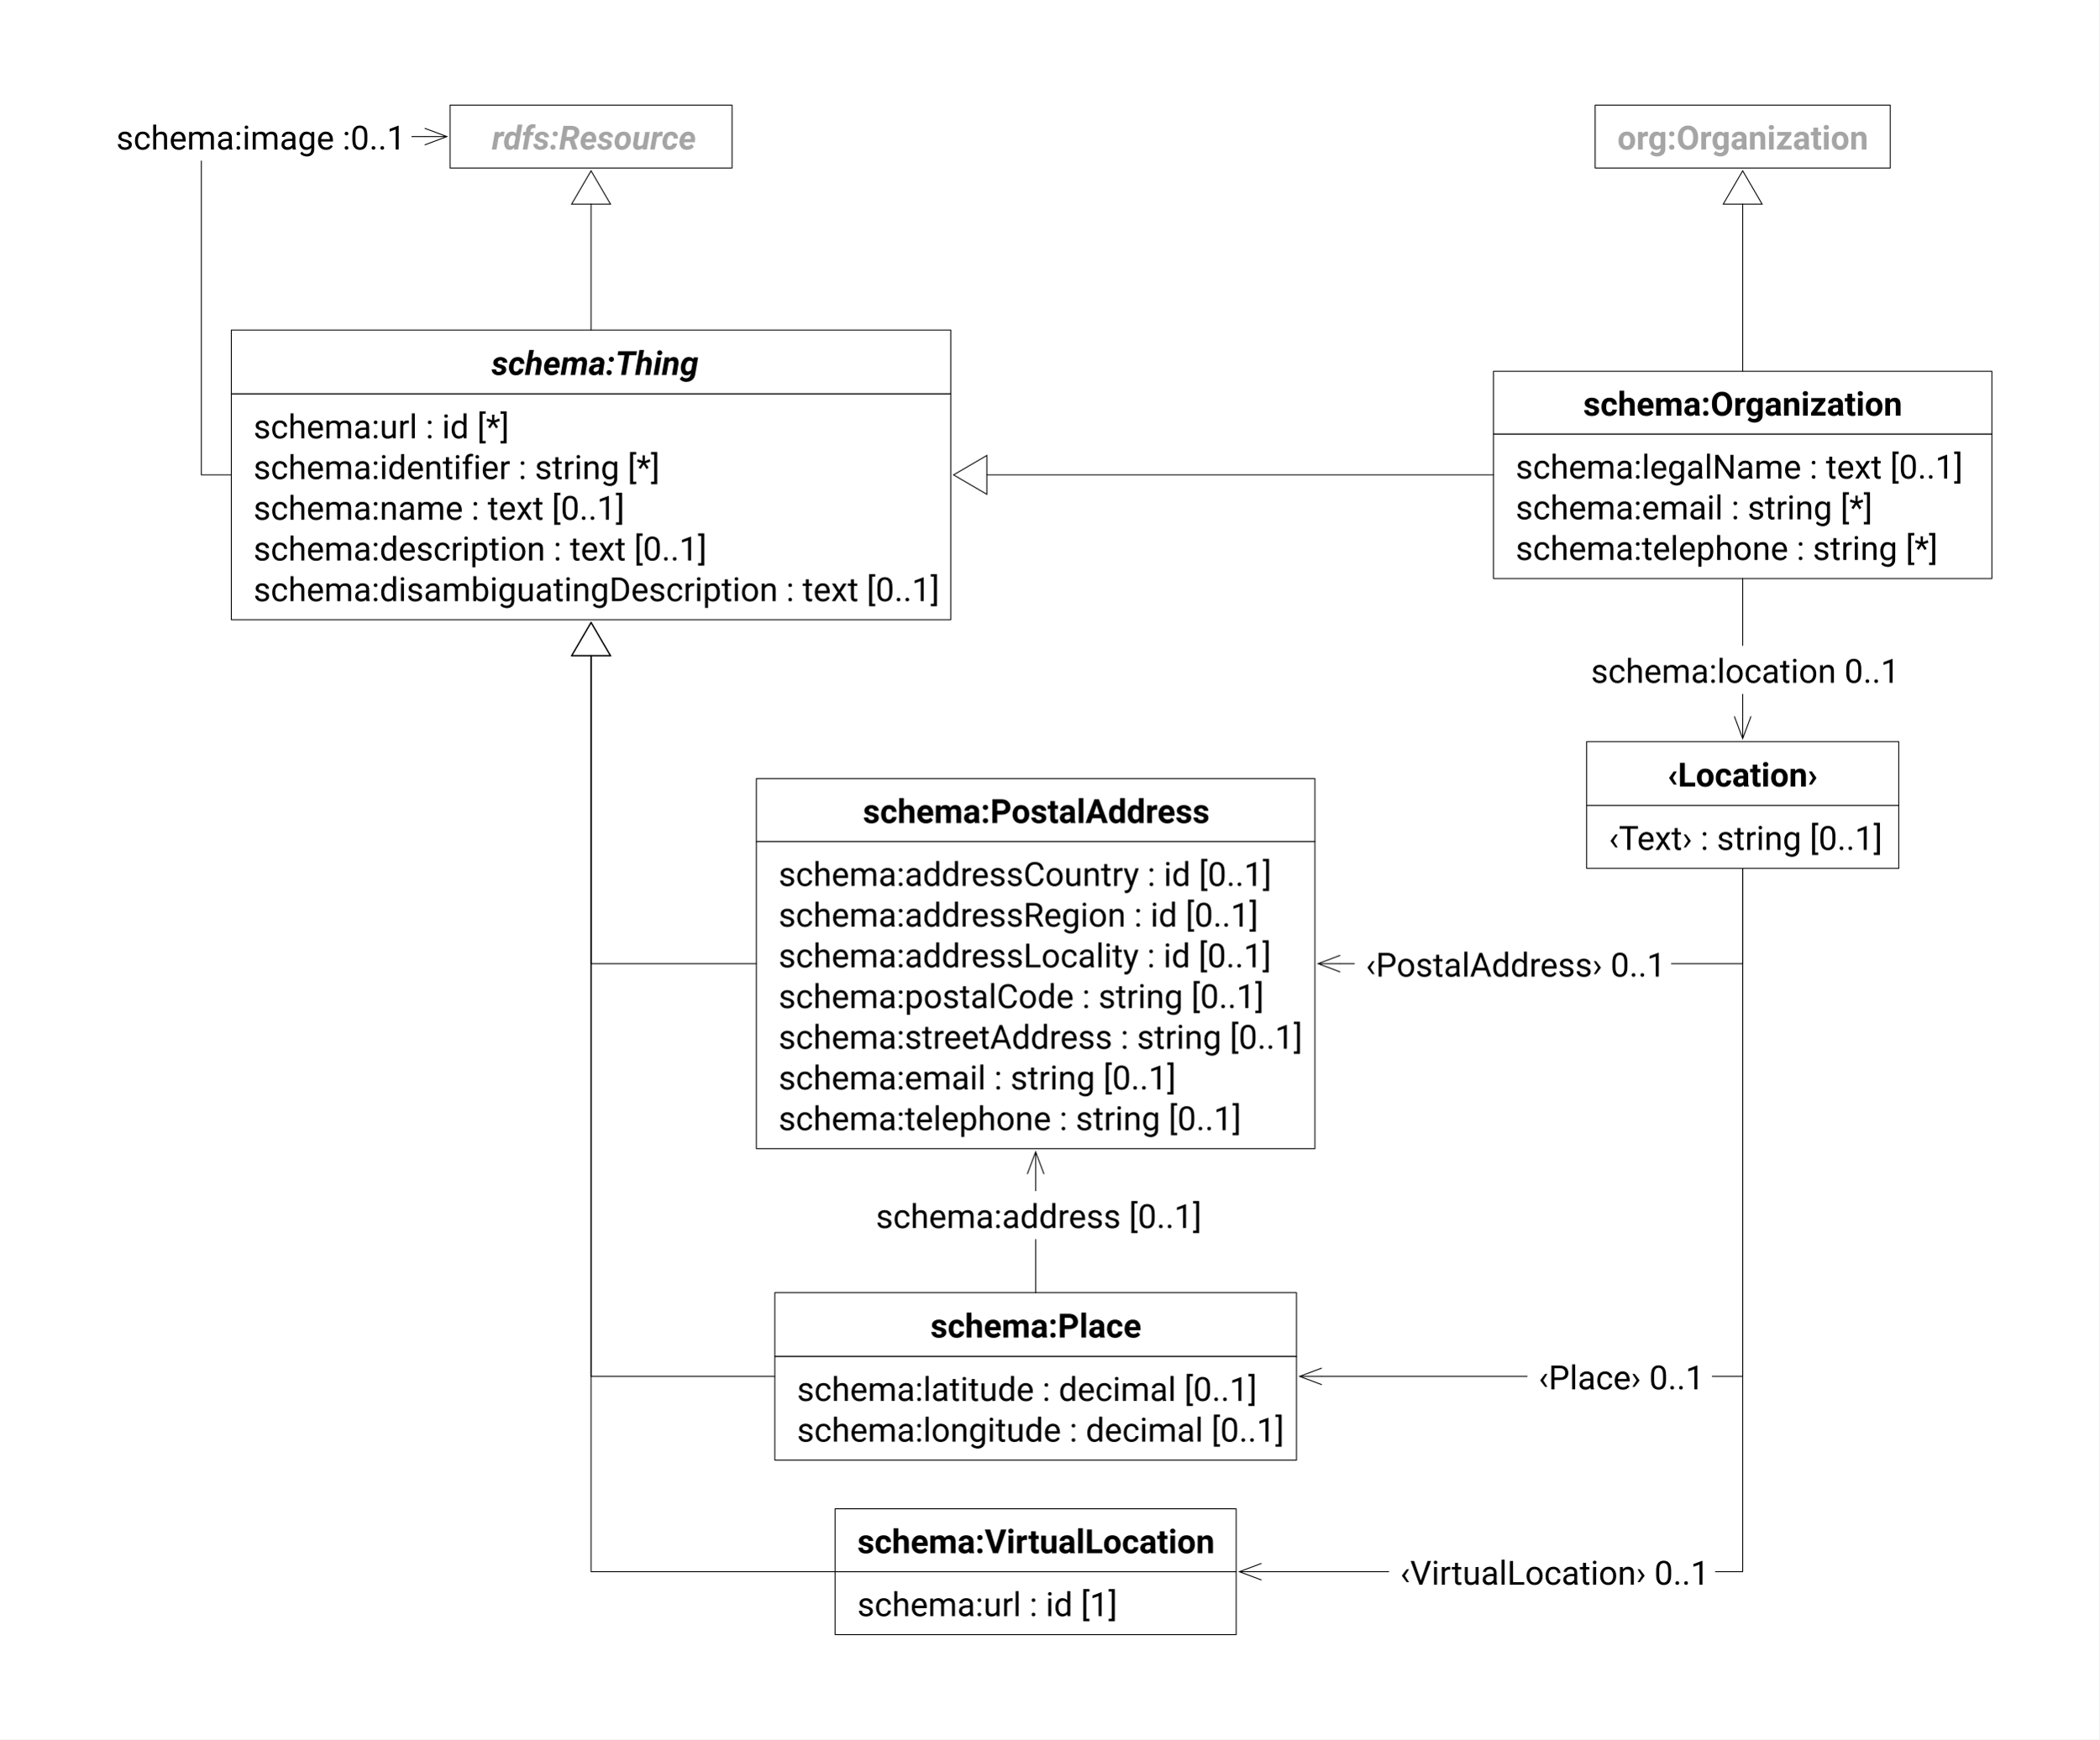
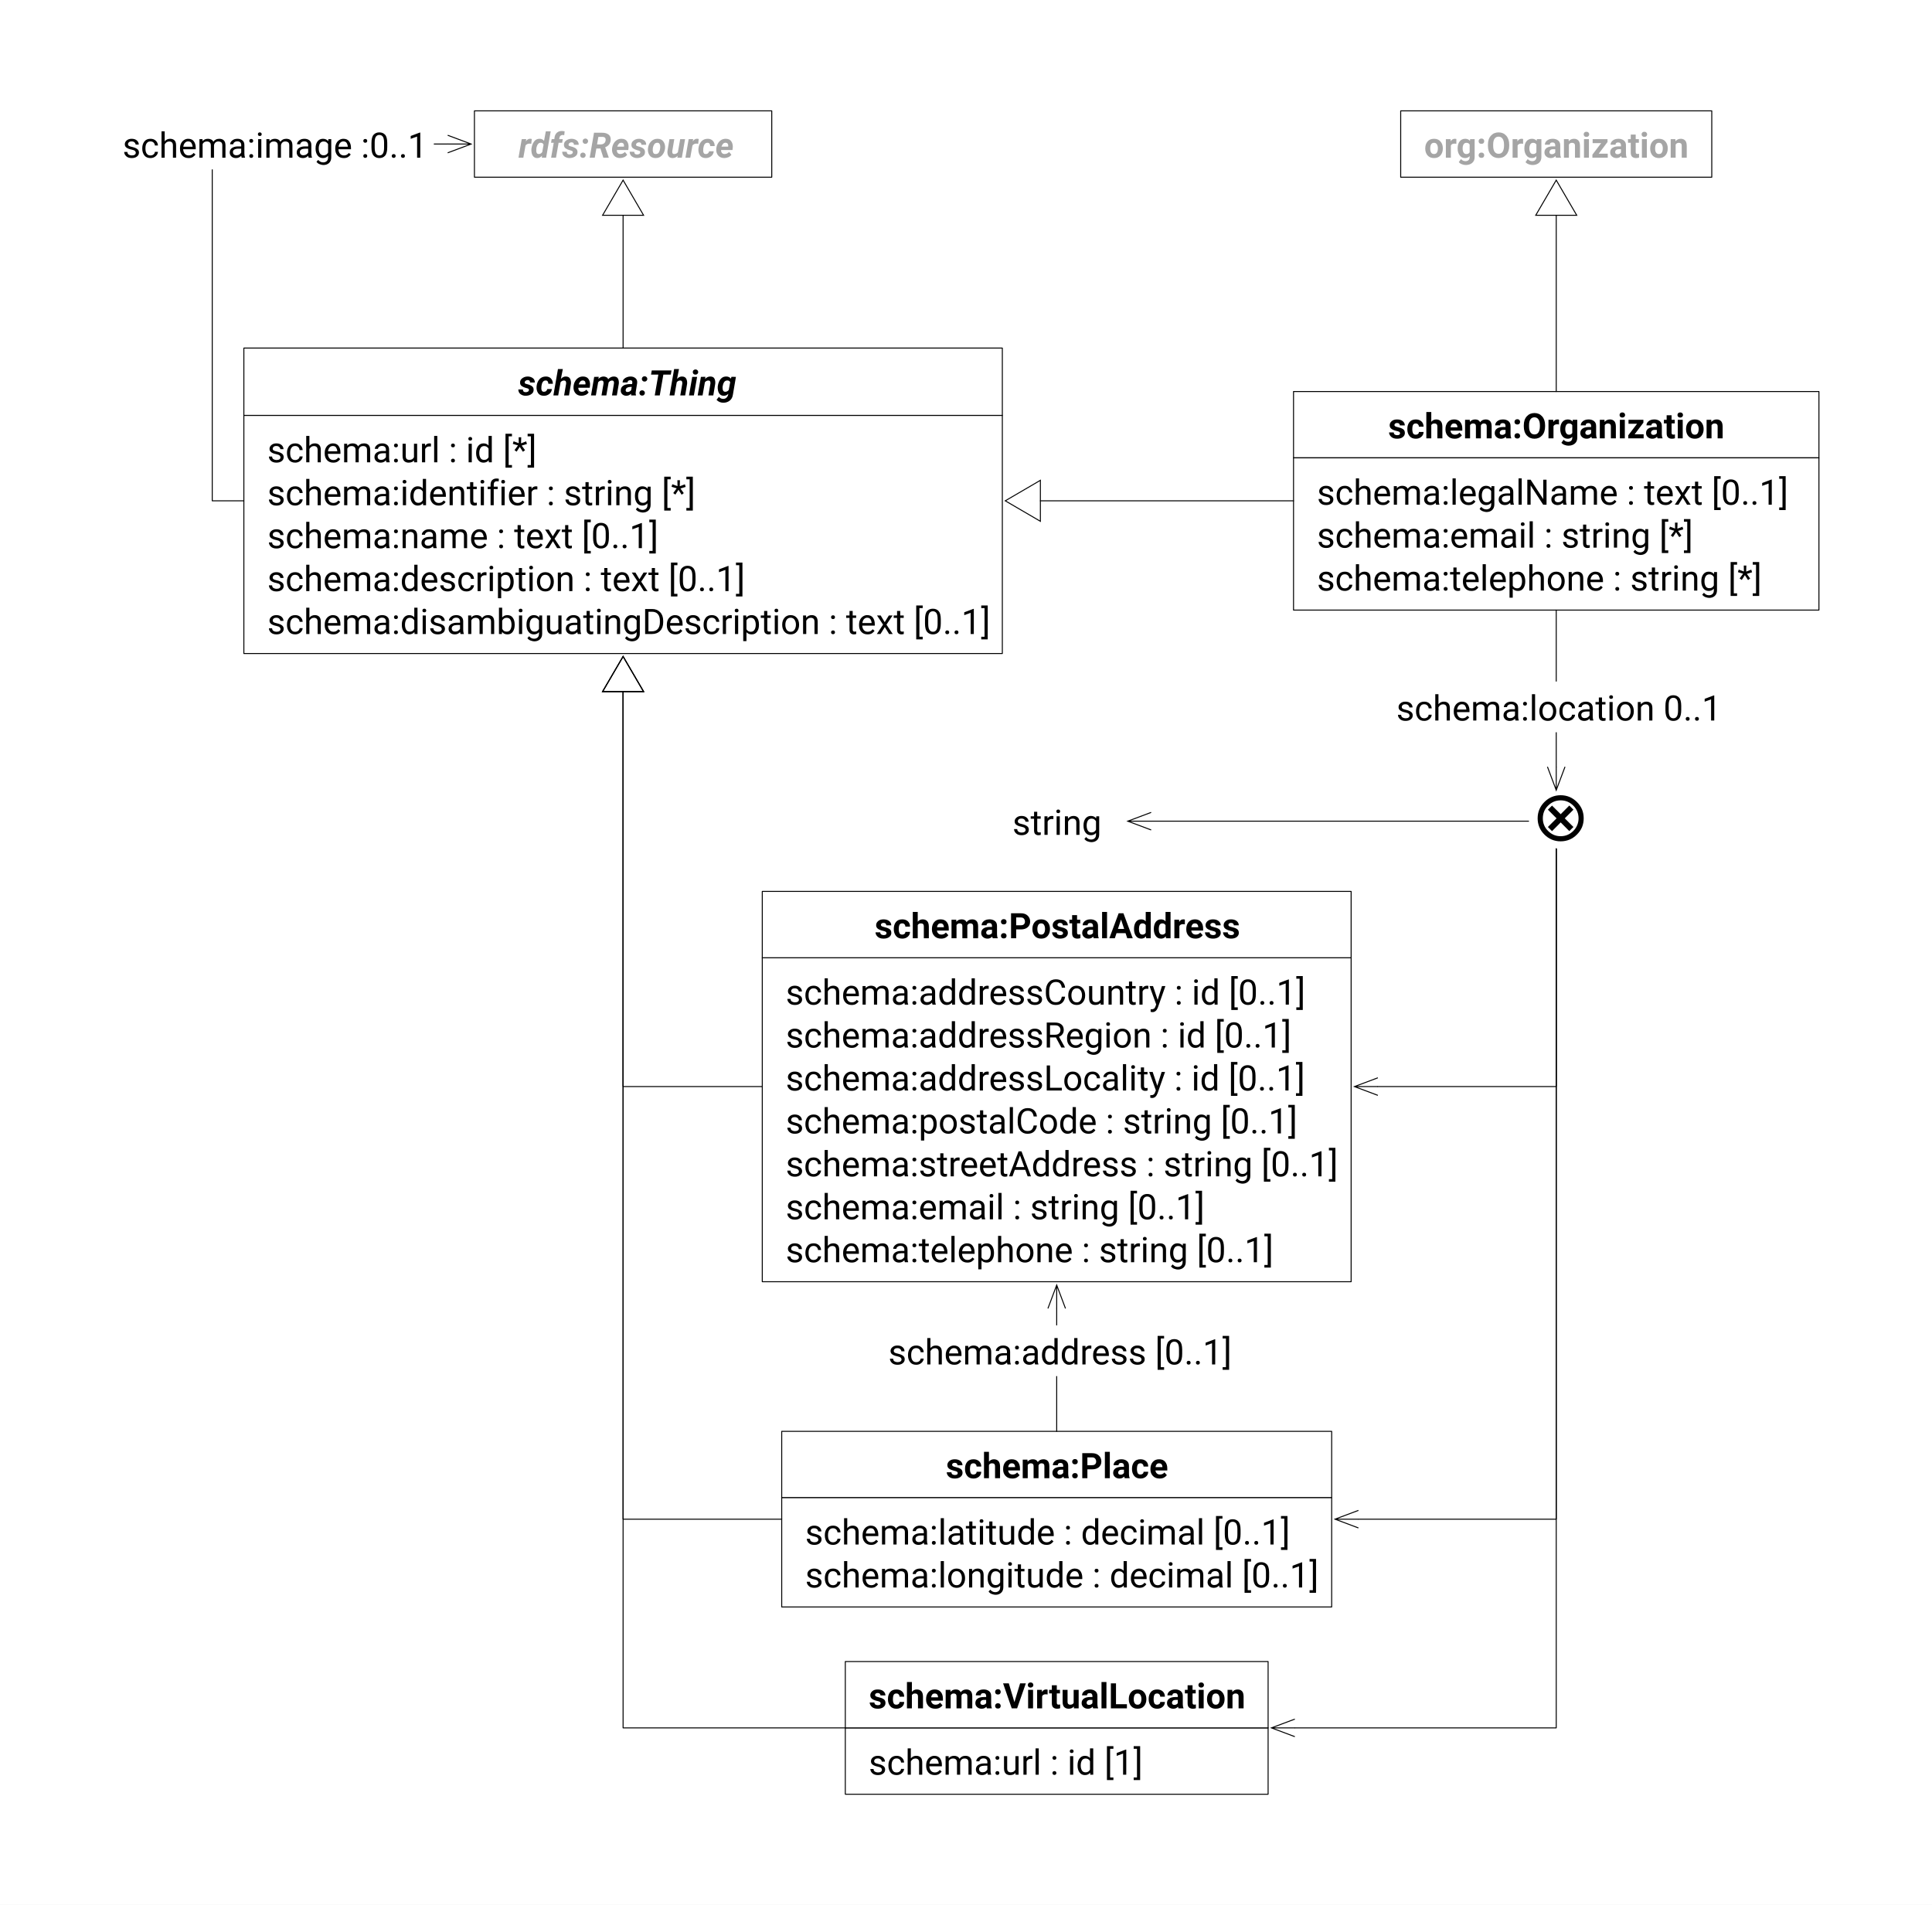
- <svg xmlns="http://www.w3.org/2000/svg" xmlns:xlink="http://www.w3.org/1999/xlink" version="1.1" viewBox="-61 -61 567 470" width="567" height="470">
+ <svg xmlns="http://www.w3.org/2000/svg" xmlns:xlink="http://www.w3.org/1999/xlink" version="1.1" viewBox="-7 -61 495 488" width="495" height="488">
  <defs>
    <marker orient="auto" overflow="visible" markerUnits="strokeWidth" id="UMLInheritance_Marker" stroke-linejoin="miter" stroke-miterlimit="10" viewBox="-1 -22 38 44" markerWidth="38" markerHeight="44" color="black">
      <g>
        <path d="M 36 0 L 0 -21 L 0 21 Z" fill="none" stroke="currentColor" stroke-width="1" />
      </g>
    </marker>
    <marker orient="auto" overflow="visible" markerUnits="strokeWidth" id="StickArrow_Marker" stroke-linejoin="miter" stroke-miterlimit="10" viewBox="-1 -10 26 20" markerWidth="26" markerHeight="20" color="black">
      <g>
        <path d="M 24 0 L 0 0 M 0 -9 L 24 0 L 0 9" fill="none" stroke="currentColor" stroke-width="1" />
      </g>
    </marker>
  </defs>
-   <g id="things" fill="none" stroke-dasharray="none" stroke="none" stroke-opacity="1" fill-opacity="1">
-     <rect fill="white" x="-61" y="-61" width="567" height="470" />
+   <g id="things" fill-opacity="1" stroke-dasharray="none" fill="none" stroke="none" stroke-opacity="1">
+     <rect fill="white" x="-7" y="-61" width="495" height="488" />
    <g id="things_Layer_1">
      <g id="Group_358">
        <g id="Graphic_360">
          <a xlink:href="https://schema.org/Thing">
-             <rect x="1.479" y="28.177" width="194.329" height="17.261" fill="white" />
-             <rect x="1.479" y="28.177" width="194.329" height="17.261" stroke="black" stroke-linecap="round" stroke-linejoin="round" stroke-width=".25" />
-             <text transform="translate(71.75083 31.3077)" fill="black">
+             <rect x="55.479" y="28.177" width="194.329" height="17.261" fill="white" />
+             <rect x="55.479" y="28.177" width="194.329" height="17.261" stroke="black" stroke-linecap="round" stroke-linejoin="round" stroke-width=".25" />
+             <text transform="translate(125.7508 31.3077)" fill="black">
              <tspan font-family="Roboto" font-style="italic" font-weight="bold" font-size="9" fill="black" x="0" y="9">schema:Thing
                            </tspan>
            </text>
          </a>
        </g>
        <g id="Graphic_359">
-           <rect x="1.479" y="45.438" width="194.329" height="61" fill="white" />
-           <rect x="1.479" y="45.438" width="194.329" height="61" stroke="black" stroke-linecap="round" stroke-linejoin="round" stroke-width=".25" />
-           <text transform="translate(7.478618 48.43823)" fill="black">
+           <rect x="55.479" y="45.438" width="194.329" height="61" fill="white" />
+           <rect x="55.479" y="45.438" width="194.329" height="61" stroke="black" stroke-linecap="round" stroke-linejoin="round" stroke-width=".25" />
+           <text transform="translate(61.47862 48.43823)" fill="black">
            <tspan font-family="Roboto" font-size="9" fill="black" x="0" y="9">schema:url : id [*]</tspan>
            <tspan font-family="Roboto" font-size="9" fill="black" x="0" y="20">schema:identifier : string
                            [*]
                        </tspan>
            <tspan font-family="Roboto" font-size="9" fill="black" x="0" y="31">schema:name : text [0..1]
                        </tspan>
            <tspan font-family="Roboto" font-size="9" fill="black" x="0" y="42">schema:description : text
                            [0..1]
                        </tspan>
            <tspan font-family="Roboto" font-size="9" fill="black" x="0" y="53">
                            schema:disambiguatingDescription : text [0..1]
                        </tspan>
          </text>
        </g>
      </g>
      <g id="Group_356">
        <g id="Graphic_357">
          <a xlink:href="resources.svg">
-             <rect x="60.554" y="-32.598" width="76.179" height="17" fill="white" />
-             <rect x="60.554" y="-32.598" width="76.179" height="17" stroke="black" stroke-linecap="round" stroke-linejoin="round" stroke-width=".25" />
-             <text transform="translate(66.55367 -29.59842)" fill="#a5a5a5">
+             <rect x="114.554" y="-32.598" width="76.179" height="17" fill="white" />
+             <rect x="114.554" y="-32.598" width="76.179" height="17" stroke="black" stroke-linecap="round" stroke-linejoin="round" stroke-width=".25" />
+             <text transform="translate(120.5537 -29.59842)" fill="#a5a5a5">
              <tspan font-family="Roboto" font-style="italic" font-weight="bold" font-size="9" fill="#a5a5a5" x="5.276" y="9">rdfs:Resource
                            </tspan>
            </text>
          </a>
        </g>
      </g>
      <g id="Line_355">
-         <line x1="98.643" y1="28.177" x2="98.643" y2="-5.848" marker-end="url(#UMLInheritance_Marker)" stroke="black" stroke-linecap="round" stroke-linejoin="round" stroke-width=".25" />
+         <line x1="152.643" y1="28.177" x2="152.643" y2="-5.848" marker-end="url(#UMLInheritance_Marker)" stroke="black" stroke-linecap="round" stroke-linejoin="round" stroke-width=".25" />
      </g>
      <g id="Group_352">
        <g id="Graphic_354">
          <a xlink:href="https://schema.org/Organization">
-             <rect x="342.416" y="39.308" width="134.616" height="17" fill="white" />
-             <rect x="342.416" y="39.308" width="134.616" height="17" stroke="black" stroke-linecap="round" stroke-linejoin="round" stroke-width=".25" />
-             <text transform="translate(366.6463 42.3077)" fill="black">
+             <rect x="324.416" y="39.308" width="134.616" height="17" fill="white" />
+             <rect x="324.416" y="39.308" width="134.616" height="17" stroke="black" stroke-linecap="round" stroke-linejoin="round" stroke-width=".25" />
+             <text transform="translate(348.6463 42.3077)" fill="black">
              <tspan font-family="Roboto" font-weight="bold" font-size="9" fill="black" x="0" y="9">
                                schema:Organization
                            </tspan>
            </text>
          </a>
        </g>
        <g id="Graphic_353">
-           <rect x="342.416" y="56.308" width="134.616" height="39" fill="white" />
-           <rect x="342.416" y="56.308" width="134.616" height="39" stroke="black" stroke-linecap="round" stroke-linejoin="round" stroke-width=".25" />
-           <text transform="translate(348.4156 59.3077)" fill="black">
+           <rect x="324.416" y="56.308" width="134.616" height="39" fill="white" />
+           <rect x="324.416" y="56.308" width="134.616" height="39" stroke="black" stroke-linecap="round" stroke-linejoin="round" stroke-width=".25" />
+           <text transform="translate(330.4156 59.3077)" fill="black">
            <tspan font-family="Roboto" font-size="9" fill="black" x="0" y="9">schema:legalName : text
                            [0..1]
                        </tspan>
            <tspan font-family="Roboto" font-size="9" fill="black" x="0" y="20">schema:email : string [*]
                        </tspan>
            <tspan font-family="Roboto" font-size="9" fill="black" x="0" y="31">schema:telephone : string
                            [*]
                        </tspan>
          </text>
        </g>
      </g>
      <g id="Line_351">
-         <line x1="342.416" y1="67.308" x2="205.558" y2="67.308" marker-end="url(#UMLInheritance_Marker)" stroke="black" stroke-linecap="round" stroke-linejoin="round" stroke-width=".25" />
+         <line x1="324.416" y1="67.308" x2="259.558" y2="67.308" marker-end="url(#UMLInheritance_Marker)" stroke="black" stroke-linecap="round" stroke-linejoin="round" stroke-width=".25" />
      </g>
      <g id="Group_349">
        <g id="Graphic_350">
          <a xlink:href="agents.svg">
-             <rect x="369.873" y="-32.598" width="79.702" height="17" fill="white" />
-             <rect x="369.873" y="-32.598" width="79.702" height="17" stroke="black" stroke-linecap="round" stroke-linejoin="round" stroke-width=".25" />
-             <text transform="translate(375.8727 -29.59842)" fill="#a5a5a5">
+             <rect x="351.873" y="-32.598" width="79.702" height="17" fill="white" />
+             <rect x="351.873" y="-32.598" width="79.702" height="17" stroke="black" stroke-linecap="round" stroke-linejoin="round" stroke-width=".25" />
+             <text transform="translate(357.8727 -29.59842)" fill="#a5a5a5">
              <tspan font-family="Roboto" font-weight="bold" font-size="9" fill="#a5a5a5" x="0" y="9">
                                org:Organization
                            </tspan>
            </text>
          </a>
        </g>
      </g>
      <g id="Line_348">
-         <line x1="409.724" y1="39.308" x2="409.724" y2="-5.848" marker-end="url(#UMLInheritance_Marker)" stroke="black" stroke-linecap="round" stroke-linejoin="round" stroke-width=".25" />
+         <line x1="391.724" y1="39.308" x2="391.724" y2="-5.848" marker-end="url(#UMLInheritance_Marker)" stroke="black" stroke-linecap="round" stroke-linejoin="round" stroke-width=".25" />
      </g>
      <g id="Group_345">
        <g id="Graphic_347">
          <a xlink:href="https://schema.org/Place">
-             <rect x="148.284" y="288.283" width="140.909" height="17.261" fill="white" />
-             <rect x="148.284" y="288.283" width="140.909" height="17.261" stroke="black" stroke-linecap="round" stroke-linejoin="round" stroke-width=".25" />
-             <text transform="translate(190.3173 291.414)" fill="black">
+             <rect x="193.284" y="305.717" width="140.909" height="17" fill="white" />
+             <rect x="193.284" y="305.717" width="140.909" height="17" stroke="black" stroke-linecap="round" stroke-linejoin="round" stroke-width=".25" />
+             <text transform="translate(235.3173 308.7165)" fill="black">
              <tspan font-family="Roboto" font-weight="bold" font-size="9" fill="black" x="0" y="9">
                                schema:Place
                            </tspan>
            </text>
          </a>
        </g>
        <g id="Graphic_346">
-           <rect x="148.284" y="305.545" width="140.909" height="28" fill="white" />
-           <rect x="148.284" y="305.545" width="140.909" height="28" stroke="black" stroke-linecap="round" stroke-linejoin="round" stroke-width=".25" />
-           <text transform="translate(154.2843 308.5445)" fill="black">
+           <rect x="193.284" y="322.717" width="140.909" height="28" fill="white" />
+           <rect x="193.284" y="322.717" width="140.909" height="28" stroke="black" stroke-linecap="round" stroke-linejoin="round" stroke-width=".25" />
+           <text transform="translate(199.2843 325.7165)" fill="black">
            <tspan font-family="Roboto" font-size="9" fill="black" x="0" y="9">schema:latitude : decimal
                            [0..1]
                        </tspan>
            <tspan font-family="Roboto" font-size="9" fill="black" x="0" y="20">schema:longitude : decimal
                            [0..1]
                        </tspan>
          </text>
        </g>
      </g>
      <g id="Group_342">
        <g id="Graphic_344">
-           <rect x="143.303" y="166.386" width="150.872" height="83" fill="white" />
-           <rect x="143.303" y="166.386" width="150.872" height="83" stroke="black" stroke-linecap="round" stroke-linejoin="round" stroke-width=".25" />
-           <text transform="translate(149.3031 169.3858)" fill="black">
+           <rect x="188.303" y="184.386" width="150.872" height="83" fill="white" />
+           <rect x="188.303" y="184.386" width="150.872" height="83" stroke="black" stroke-linecap="round" stroke-linejoin="round" stroke-width=".25" />
+           <text transform="translate(194.3031 187.3858)" fill="black">
            <tspan font-family="Roboto" font-size="9" fill="black" x="0" y="9">schema:addressCountry : id
                            [0..1]
                        </tspan>
            <tspan font-family="Roboto" font-size="9" fill="black" x="0" y="20">schema:addressRegion : id
                            [0..1]
                        </tspan>
            <tspan font-family="Roboto" font-size="9" fill="black" x="0" y="31">schema:addressLocality : id
                            [0..1]
                        </tspan>
            <tspan font-family="Roboto" font-size="9" fill="black" x="0" y="42">schema:postalCode : string
                            [0..1]
                        </tspan>
            <tspan font-family="Roboto" font-size="9" fill="black" x="0" y="53">schema:streetAddress :
                            string [0..1]
                        </tspan>
            <tspan font-family="Roboto" font-size="9" fill="black" x="0" y="64">schema:email : string
                            [0..1]
                        </tspan>
            <tspan font-family="Roboto" font-size="9" fill="black" x="0" y="75">schema:telephone : string
                            [0..1]
                        </tspan>
          </text>
        </g>
        <g id="Graphic_343">
          <a xlink:href="https://schema.org/PostalAddress">
-             <rect x="143.303" y="149.386" width="150.872" height="17" fill="white" />
-             <rect x="143.303" y="149.386" width="150.872" height="17" stroke="black" stroke-linecap="round" stroke-linejoin="round" stroke-width=".25" />
-             <text transform="translate(172.0712 152.3858)" fill="black">
+             <rect x="188.303" y="167.386" width="150.872" height="17" fill="white" />
+             <rect x="188.303" y="167.386" width="150.872" height="17" stroke="black" stroke-linecap="round" stroke-linejoin="round" stroke-width=".25" />
+             <text transform="translate(217.0712 170.3858)" fill="black">
              <tspan font-family="Roboto" font-weight="bold" font-size="9" fill="black" x="0" y="9">
                                schema:PostalAddress
                            </tspan>
            </text>
          </a>
        </g>
      </g>
      <g id="Group_339">
        <g id="Graphic_341">
-           <rect x="164.575" y="363.691" width="108.328" height="17" fill="white" />
-           <rect x="164.575" y="363.691" width="108.328" height="17" stroke="black" stroke-linecap="round" stroke-linejoin="round" stroke-width=".25" />
-           <text transform="translate(170.5748 366.6913)" fill="black">
+           <rect x="209.575" y="381.691" width="108.328" height="17" fill="white" />
+           <rect x="209.575" y="381.691" width="108.328" height="17" stroke="black" stroke-linecap="round" stroke-linejoin="round" stroke-width=".25" />
+           <text transform="translate(215.5748 384.6913)" fill="black">
            <tspan font-family="Roboto" font-size="9" fill="black" x="0" y="9">schema:url : id [1]</tspan>
          </text>
        </g>
        <g id="Graphic_340">
          <a xlink:href="https://schema.org/VirtualLocation">
-             <rect x="164.575" y="346.691" width="108.328" height="17" fill="white" />
-             <rect x="164.575" y="346.691" width="108.328" height="17" stroke="black" stroke-linecap="round" stroke-linejoin="round" stroke-width=".25" />
-             <text transform="translate(170.5748 349.6913)" fill="black">
+             <rect x="209.575" y="364.691" width="108.328" height="17" fill="white" />
+             <rect x="209.575" y="364.691" width="108.328" height="17" stroke="black" stroke-linecap="round" stroke-linejoin="round" stroke-width=".25" />
+             <text transform="translate(215.5748 367.6913)" fill="black">
              <tspan font-family="Roboto" font-weight="bold" font-size="9" fill="black" x="0" y="9">
                                schema:VirtualLocation
                            </tspan>
            </text>
          </a>
        </g>
      </g>
      <g id="Line_338">
-         <line x1="218.739" y1="288.283" x2="218.739" y2="256.236" marker-end="url(#StickArrow_Marker)" stroke="black" stroke-linecap="round" stroke-linejoin="round" stroke-width=".25" />
+         <line x1="263.739" y1="305.717" x2="263.739" y2="274.236" marker-end="url(#StickArrow_Marker)" stroke="black" stroke-linecap="round" stroke-linejoin="round" stroke-width=".25" />
      </g>
      <g id="Graphic_337">
-         <rect x="172.593" y="260.831" width="92.291" height="13" fill="white" />
-         <text transform="translate(175.5934 261.8307)" fill="black">
+         <rect x="217.593" y="278.569" width="92.291" height="13" fill="white" />
+         <text transform="translate(220.5934 279.5692)" fill="black">
          <tspan font-family="Roboto" font-size="9" fill="black" x="0" y="9">schema:address [0..1]</tspan>
        </text>
      </g>
      <g id="Line_336">
-         <line x1="409.724" y1="95.308" x2="409.724" y2="132.552" marker-end="url(#StickArrow_Marker)" stroke="black" stroke-linecap="round" stroke-linejoin="round" stroke-width=".25" />
+         <line x1="391.724" y1="95.308" x2="391.724" y2="135.453" marker-end="url(#StickArrow_Marker)" stroke="black" stroke-linecap="round" stroke-linejoin="round" stroke-width=".25" />
      </g>
      <g id="Graphic_335">
-         <rect x="365.753" y="113.49" width="87.94" height="13" fill="white" />
-         <text transform="translate(368.7535 114.4901)" fill="black">
+         <rect x="347.753" y="113.608" width="87.94" height="13" fill="white" />
+         <text transform="translate(350.7535 114.6076)" fill="black">
          <tspan font-family="Roboto" font-size="9" fill="black" x="0" y="9">schema:location 0..1</tspan>
        </text>
      </g>
-       <g id="Line_334">
-         <path d="M 409.724 173.644 L 409.724 199.386 L 301.025 199.386" marker-end="url(#StickArrow_Marker)" stroke="black" stroke-linecap="round" stroke-linejoin="round" stroke-width=".25" />
-       </g>
-       <g id="Line_333">
-         <path d="M 409.724 173.644 L 409.724 310.914 L 296.043 310.914" marker-end="url(#StickArrow_Marker)" stroke="black" stroke-linecap="round" stroke-linejoin="round" stroke-width=".25" />
-       </g>
-       <g id="Line_332">
-         <path d="M 409.724 173.644 L 409.724 363.691 L 279.753 363.691" marker-end="url(#StickArrow_Marker)" stroke="black" stroke-linecap="round" stroke-linejoin="round" stroke-width=".25" />
-       </g>
      <g id="Line_331">
-         <path d="M 143.303 199.386 L 98.643 199.386 L 98.643 116.188" marker-end="url(#UMLInheritance_Marker)" stroke="black" stroke-linecap="round" stroke-linejoin="round" stroke-width=".25" />
+         <path d="M 188.303 217.386 L 152.643 217.386 L 152.643 116.188" marker-end="url(#UMLInheritance_Marker)" stroke="black" stroke-linecap="round" stroke-linejoin="round" stroke-width=".25" />
      </g>
      <g id="Line_330">
-         <path d="M 164.575 363.691 L 98.643 363.691 L 98.643 116.188" marker-end="url(#UMLInheritance_Marker)" stroke="black" stroke-linecap="round" stroke-linejoin="round" stroke-width=".25" />
+         <path d="M 209.575 381.691 L 152.643 381.691 L 152.643 116.188" marker-end="url(#UMLInheritance_Marker)" stroke="black" stroke-linecap="round" stroke-linejoin="round" stroke-width=".25" />
      </g>
      <g id="Line_329">
-         <path d="M 148.284 310.914 L 98.643 310.914 L 98.643 116.188" marker-end="url(#UMLInheritance_Marker)" stroke="black" stroke-linecap="round" stroke-linejoin="round" stroke-width=".25" />
-       </g>
-       <g id="Group_326">
-         <g id="Graphic_328">
-           <rect x="367.574" y="139.402" width="84.299" height="17.242" fill="white" />
-           <rect x="367.574" y="139.402" width="84.299" height="17.242" stroke="black" stroke-linecap="round" stroke-linejoin="round" stroke-width=".25" />
-           <text transform="translate(389.3858 142.5228)" fill="black">
-             <tspan font-family="Roboto" font-weight="bold" font-size="9" fill="black" x="0" y="9">
-                             ‹Location›
-                         </tspan>
-           </text>
-         </g>
-         <g id="Graphic_327">
-           <rect x="367.574" y="156.644" width="84.299" height="17" fill="white" />
-           <rect x="367.574" y="156.644" width="84.299" height="17" stroke="black" stroke-linecap="round" stroke-linejoin="round" stroke-width=".25" />
-           <text transform="translate(373.5743 159.6441)" fill="black">
-             <tspan font-family="Roboto" font-size="9" fill="black" x="0" y="9">‹Text› : string [0..1]
-                         </tspan>
-           </text>
-         </g>
-       </g>
-       <g id="Graphic_325">
-         <rect x="304.919" y="192.886" width="85.471" height="13" fill="white" />
-         <text transform="translate(307.9189 193.8858)" fill="black">
-           <tspan font-family="Roboto" font-size="9" fill="black" x="0" y="9">‹PostalAddress› 0..1</tspan>
-         </text>
-       </g>
-       <g id="Graphic_324">
-         <rect x="351.589" y="304.414" width="49.822" height="13" fill="white" />
-         <text transform="translate(354.589 305.414)" fill="black">
-           <tspan font-family="Roboto" font-size="9" fill="black" x="0" y="9">‹Place› 0..1</tspan>
-         </text>
-       </g>
-       <g id="Graphic_323">
-         <rect x="314.216" y="357.191" width="88.055" height="13" fill="white" />
-         <text transform="translate(317.2155 358.1913)" fill="black">
-           <tspan font-family="Roboto" font-size="9" fill="black" x="0" y="9">‹VirtualLocation› 0..1</tspan>
-         </text>
+         <path d="M 193.284 328.216 L 152.643 328.216 L 152.643 116.188" marker-end="url(#UMLInheritance_Marker)" stroke="black" stroke-linecap="round" stroke-linejoin="round" stroke-width=".25" />
      </g>
      <g id="Line_322">
-         <path d="M 1.479 67.308 L -6.621 67.308 L -6.621 -24.098 L 53.704 -24.098" marker-end="url(#StickArrow_Marker)" stroke="black" stroke-linecap="round" stroke-linejoin="round" stroke-width=".25" />
+         <path d="M 55.479 67.308 L 47.379 67.308 L 47.379 -24.098 L 107.704 -24.098" marker-end="url(#StickArrow_Marker)" stroke="black" stroke-linecap="round" stroke-linejoin="round" stroke-width=".25" />
      </g>
      <g id="Graphic_321">
-         <rect x="-32.598" y="-30.598" width="82.75" height="13" fill="white" />
-         <text transform="translate(-29.59842 -29.59843)" fill="black">
+         <rect x="21.402" y="-30.598" width="82.75" height="13" fill="white" />
+         <text transform="translate(24.40158 -29.59843)" fill="black">
          <tspan font-family="Roboto" font-size="9" fill="black" x="0" y="9">schema:image :0..1</tspan>
+         </text>
+       </g>
+       <g id="Graphic_365">
+         <text transform="translate(252.3878 143.8898)" fill="black">
+           <tspan font-family="Roboto" font-size="9" fill="black" x="0" y="9">string</tspan>
+         </text>
+       </g>
+       <g id="Line_366">
+         <line x1="384.637" y1="149.39" x2="287.94" y2="149.39" marker-end="url(#StickArrow_Marker)" stroke="black" stroke-linecap="round" stroke-linejoin="round" stroke-width=".25" />
+       </g>
+       <g id="Line_368">
+         <path d="M 391.724 156.476 L 391.724 217.386 L 346.025 217.386" marker-end="url(#StickArrow_Marker)" stroke="black" stroke-linecap="round" stroke-linejoin="round" stroke-width=".25" />
+       </g>
+       <g id="Line_369">
+         <path d="M 391.724 156.476 L 391.724 328.217 L 341.043 328.217" marker-end="url(#StickArrow_Marker)" stroke="black" stroke-linecap="round" stroke-linejoin="round" stroke-width=".25" />
+       </g>
+       <g id="Line_370">
+         <path d="M 391.724 156.476 L 391.724 381.691 L 324.753 381.691" marker-end="url(#StickArrow_Marker)" stroke="black" stroke-linecap="round" stroke-linejoin="round" stroke-width=".25" />
+       </g>
+       <g id="Graphic_371">
+         <text transform="translate(385.3209 142.3031)" fill="black">
+           <tspan font-family="Apple Symbols" font-size="18" fill="black" x="0" y="12">⊗</tspan>
        </text>
      </g>
    </g>
  </g>
</svg>
